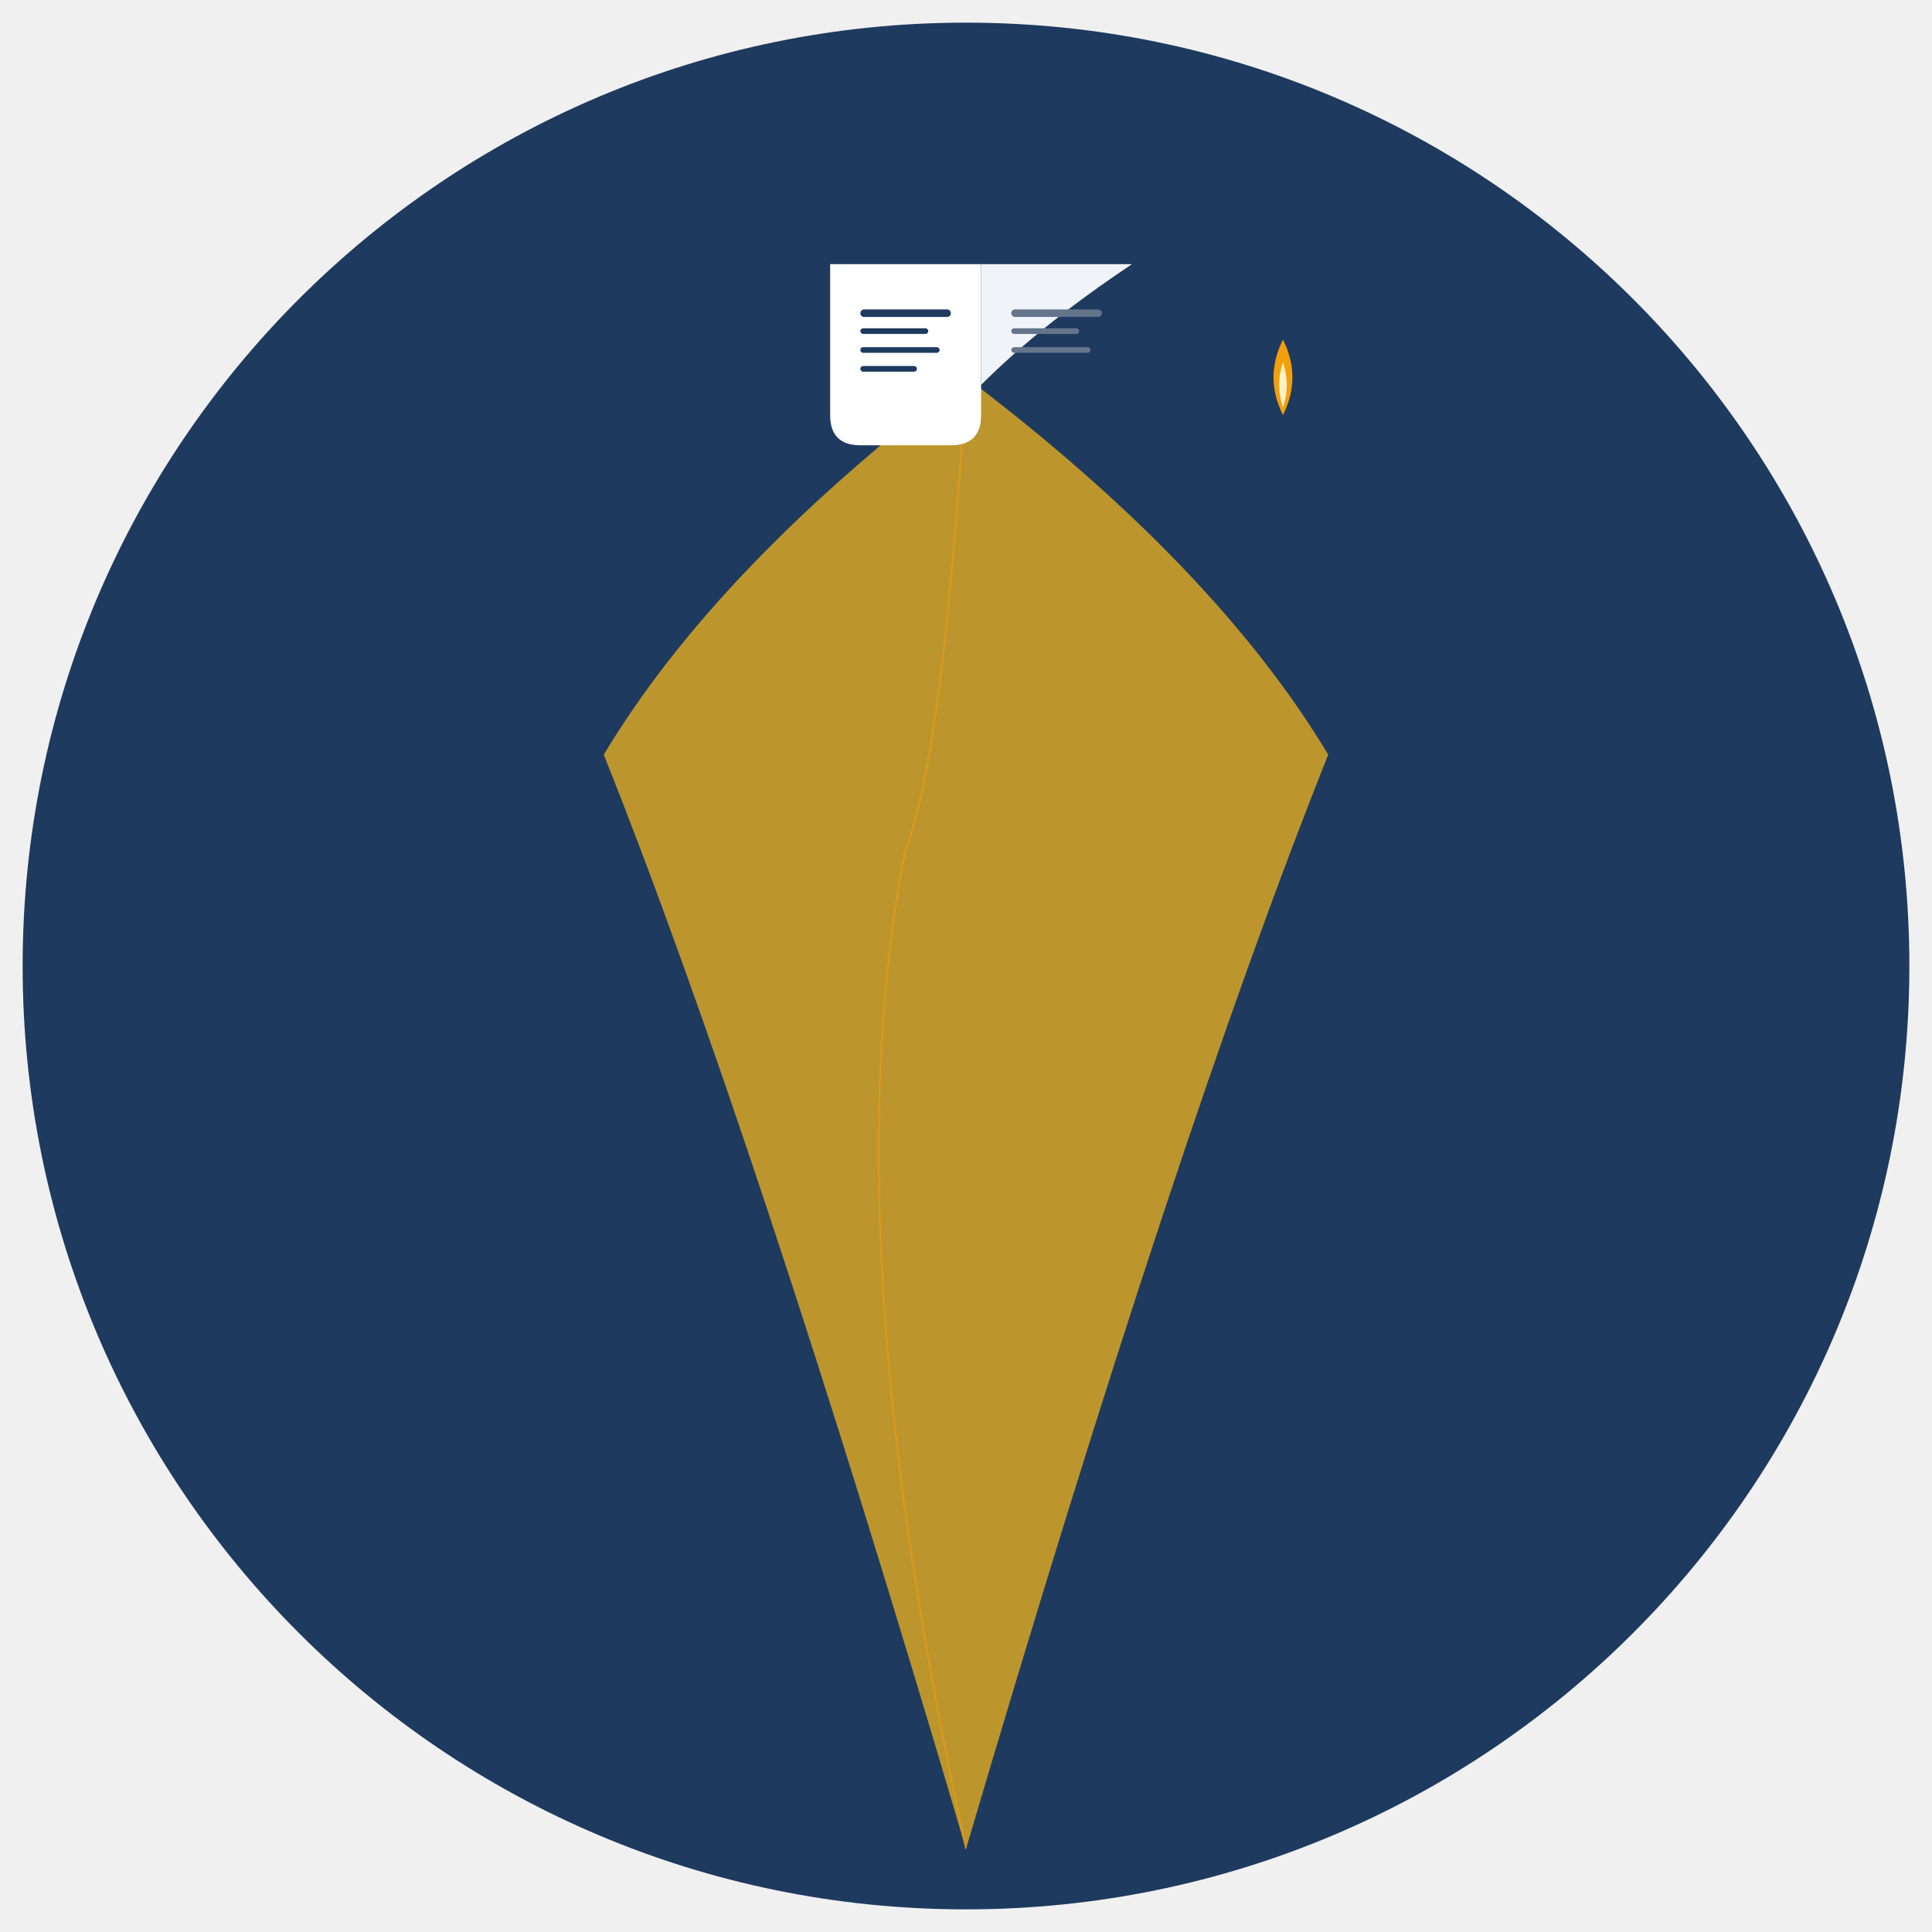
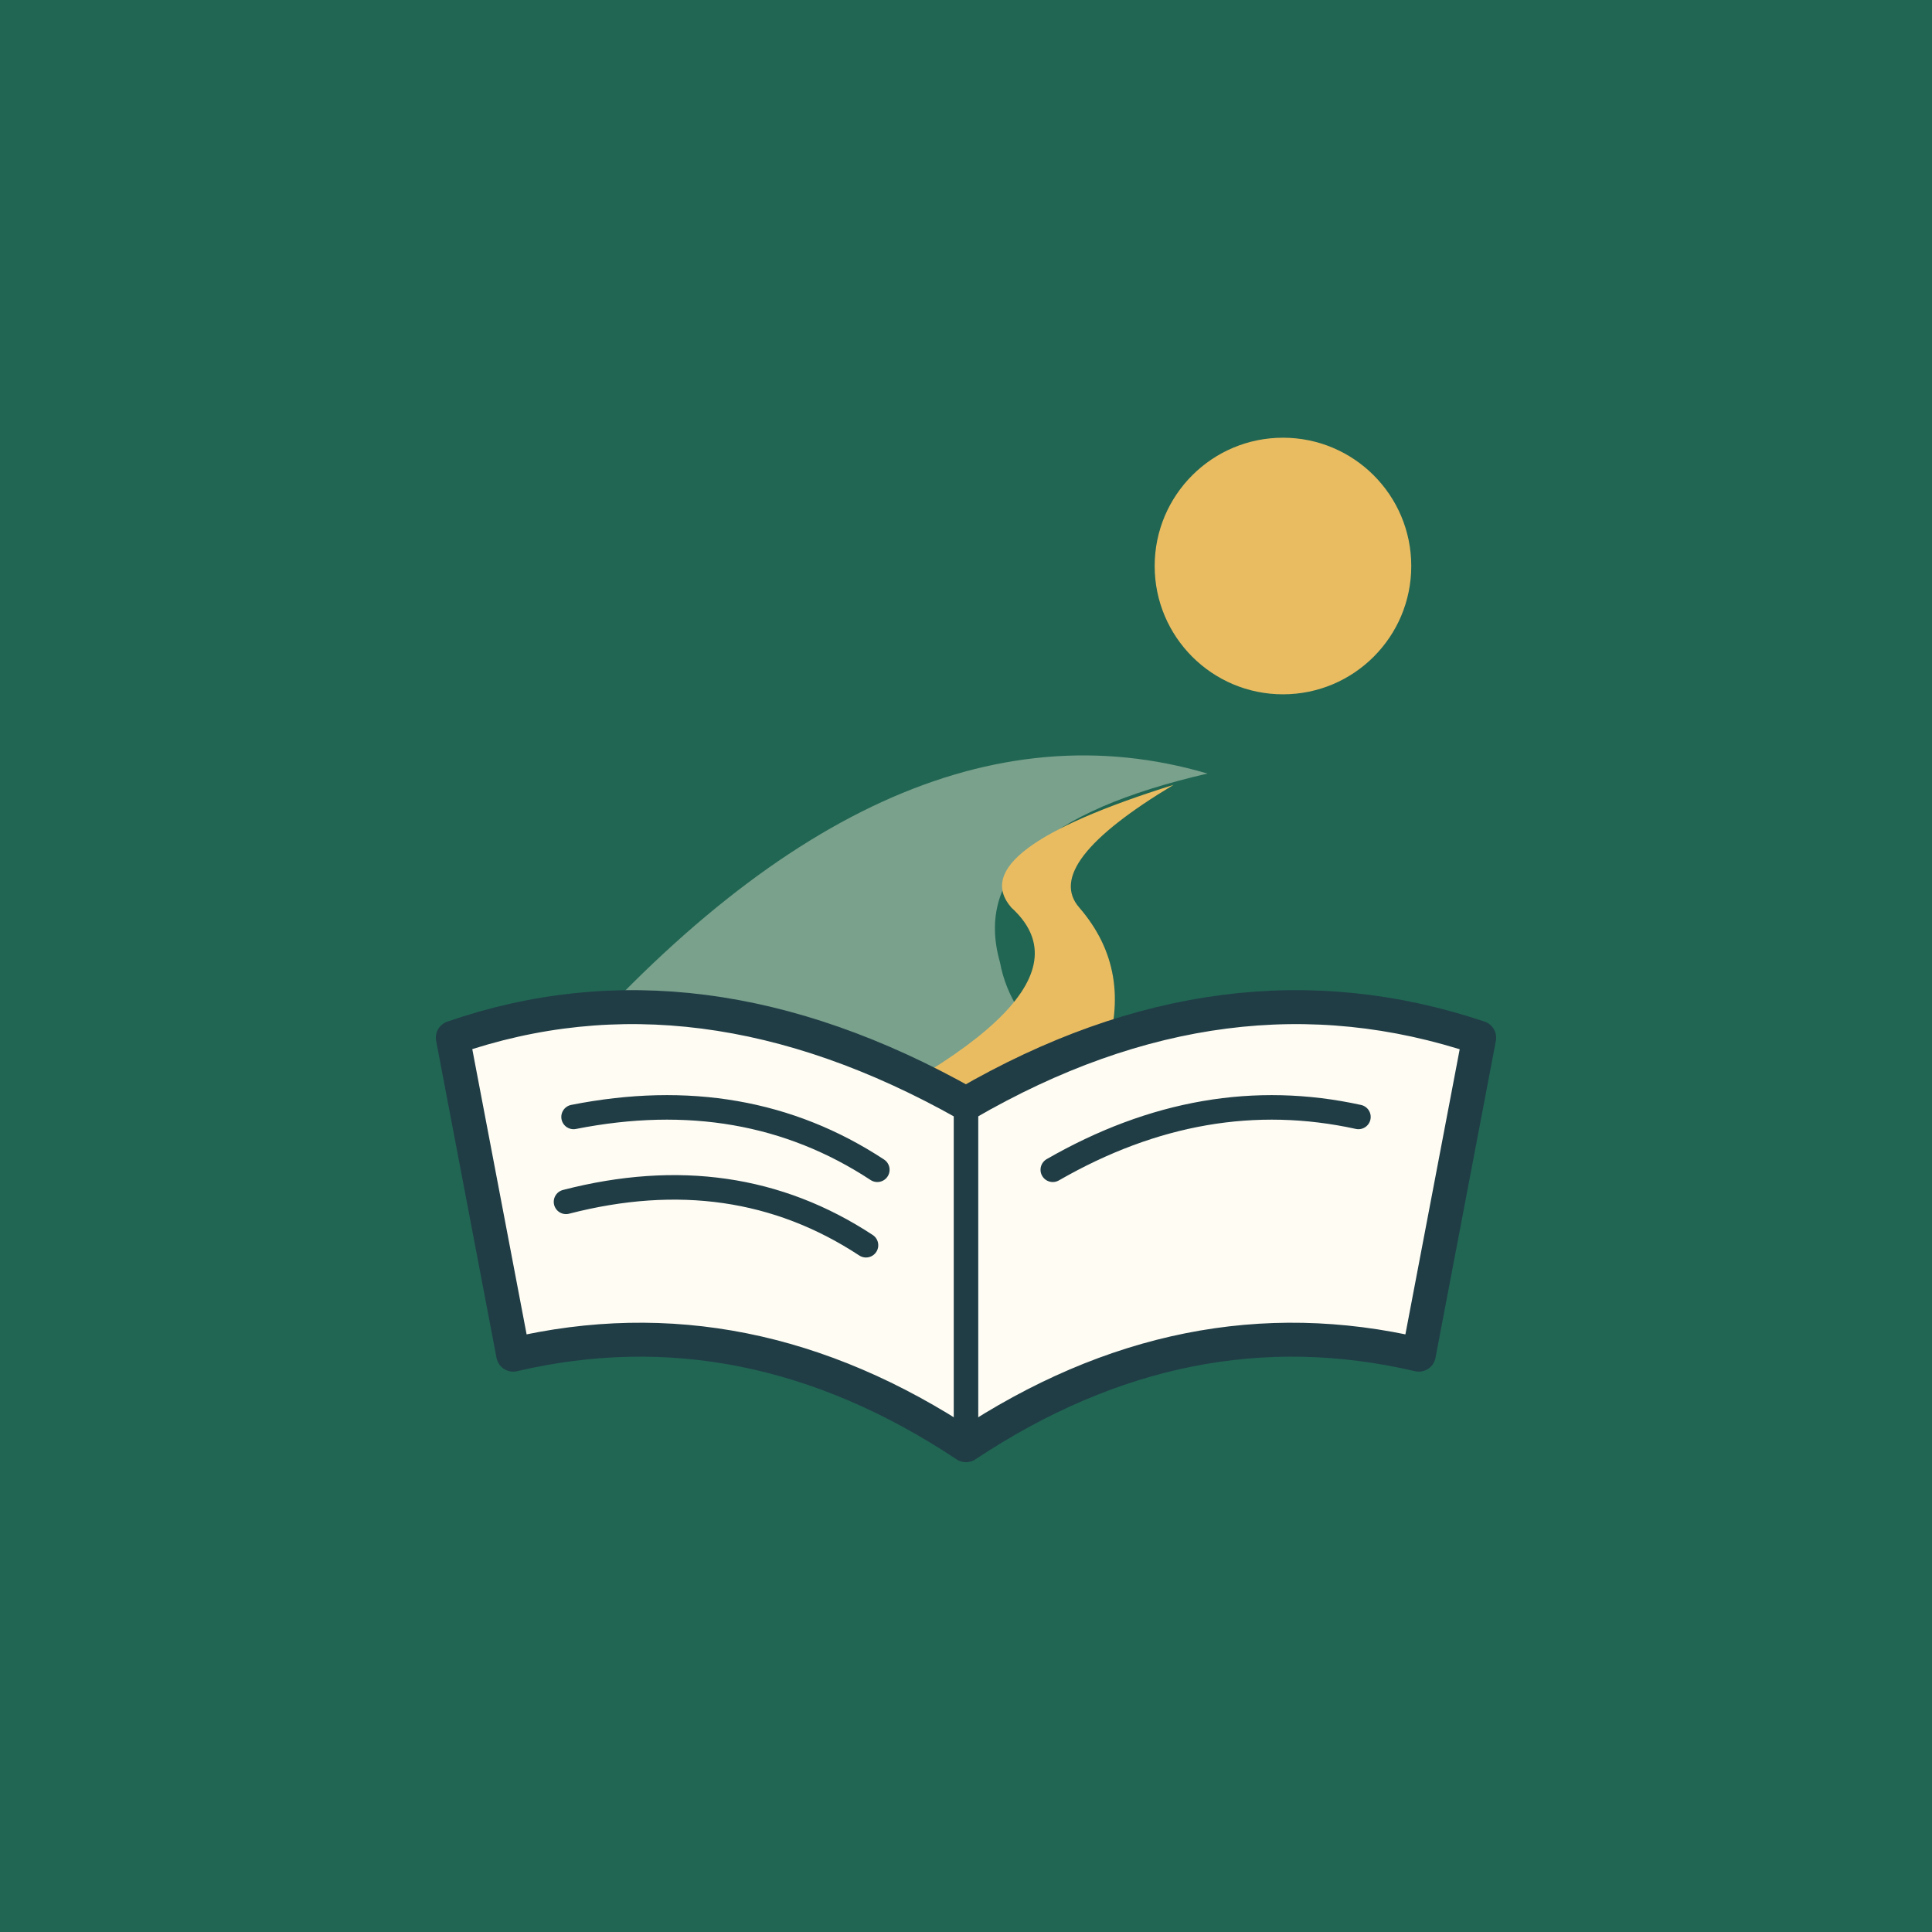
- <svg xmlns="http://www.w3.org/2000/svg" viewBox="0 0 1024 1024">
-   <circle cx="512" cy="512" r="500" fill="#1E3A5F" />
-   <path d="M512 980            Q 400 600 320 400            Q 380 300 512 200            Q 644 300 704 400            Q 624 600 512 980" fill="#C49A2B" opacity="0.95" />
-   <path d="M512 980            Q 440 650 480 450            Q 500 400 512 200" fill="none" stroke="#F59E0B" strokeWidth="8" strokeLinecap="round" opacity="0.5" />
-   <g transform="translate(440, 140)">
-     <path d="M80 0 L0 0 L0 80 Q0 96 16 96 L64 96 Q80 96 80 80 Z" fill="#FFFFFF" />
-     <path d="M80 0 L160 0 Q112 32 80 64 Z" fill="#F0F4F8" />
-     <rect x="16" y="24" width="48" height="4" fill="#1E3A5F" rx="2" />
-     <rect x="16" y="34" width="36" height="3" fill="#1E3A5F" rx="1.5" />
-     <rect x="16" y="44" width="42" height="3" fill="#1E3A5F" rx="1.5" />
-     <rect x="16" y="54" width="30" height="3" fill="#1E3A5F" rx="1.5" />
-     <rect x="96" y="24" width="48" height="4" fill="#64748B" rx="2" />
-     <rect x="96" y="34" width="36" height="3" fill="#64748B" rx="1.5" />
-     <rect x="96" y="44" width="42" height="3" fill="#64748B" rx="1.5" />
-   </g>
-   <g transform="translate(660, 160)">
-     <path d="M20 60 Q30 40 20 20 Q10 40 20 60" fill="#F59E0B" />
-     <path d="M20 56 Q24 44 20 32 Q16 44 20 56" fill="#FEF3C7" />
-   </g>
+ <svg xmlns="http://www.w3.org/2000/svg" width="1024" height="1024" viewBox="0 0 1024 1024">
+   <rect width="1024" height="1024" fill="#216653" />
+   <circle cx="680" cy="300" r="68" fill="#E9BC62" />
+   <path d="M290 570Q470 360 640 410Q510 440 530 510Q540 565 640 600L510 720Z" fill="#79A18C" />
+   <path d="M410 610Q590 530 536 481Q510 451 622 416Q552 458 572 481Q630 548 510 662Z" fill="#E9BC62" />
+   <path d="M240 550Q370 505 512 585Q650 505 784 550L752 718Q628 689 512 766Q396 689 272 718Z" fill="#FFFCF3" stroke="#203D46" stroke-width="18" stroke-linejoin="round" />
+   <path d="M512 590V751M304 592Q395 574 465 620M300 637Q389 614 459 660M558 620Q638 574 720 592" stroke="#203D46" stroke-width="13" fill="none" stroke-linecap="round" />
</svg>
